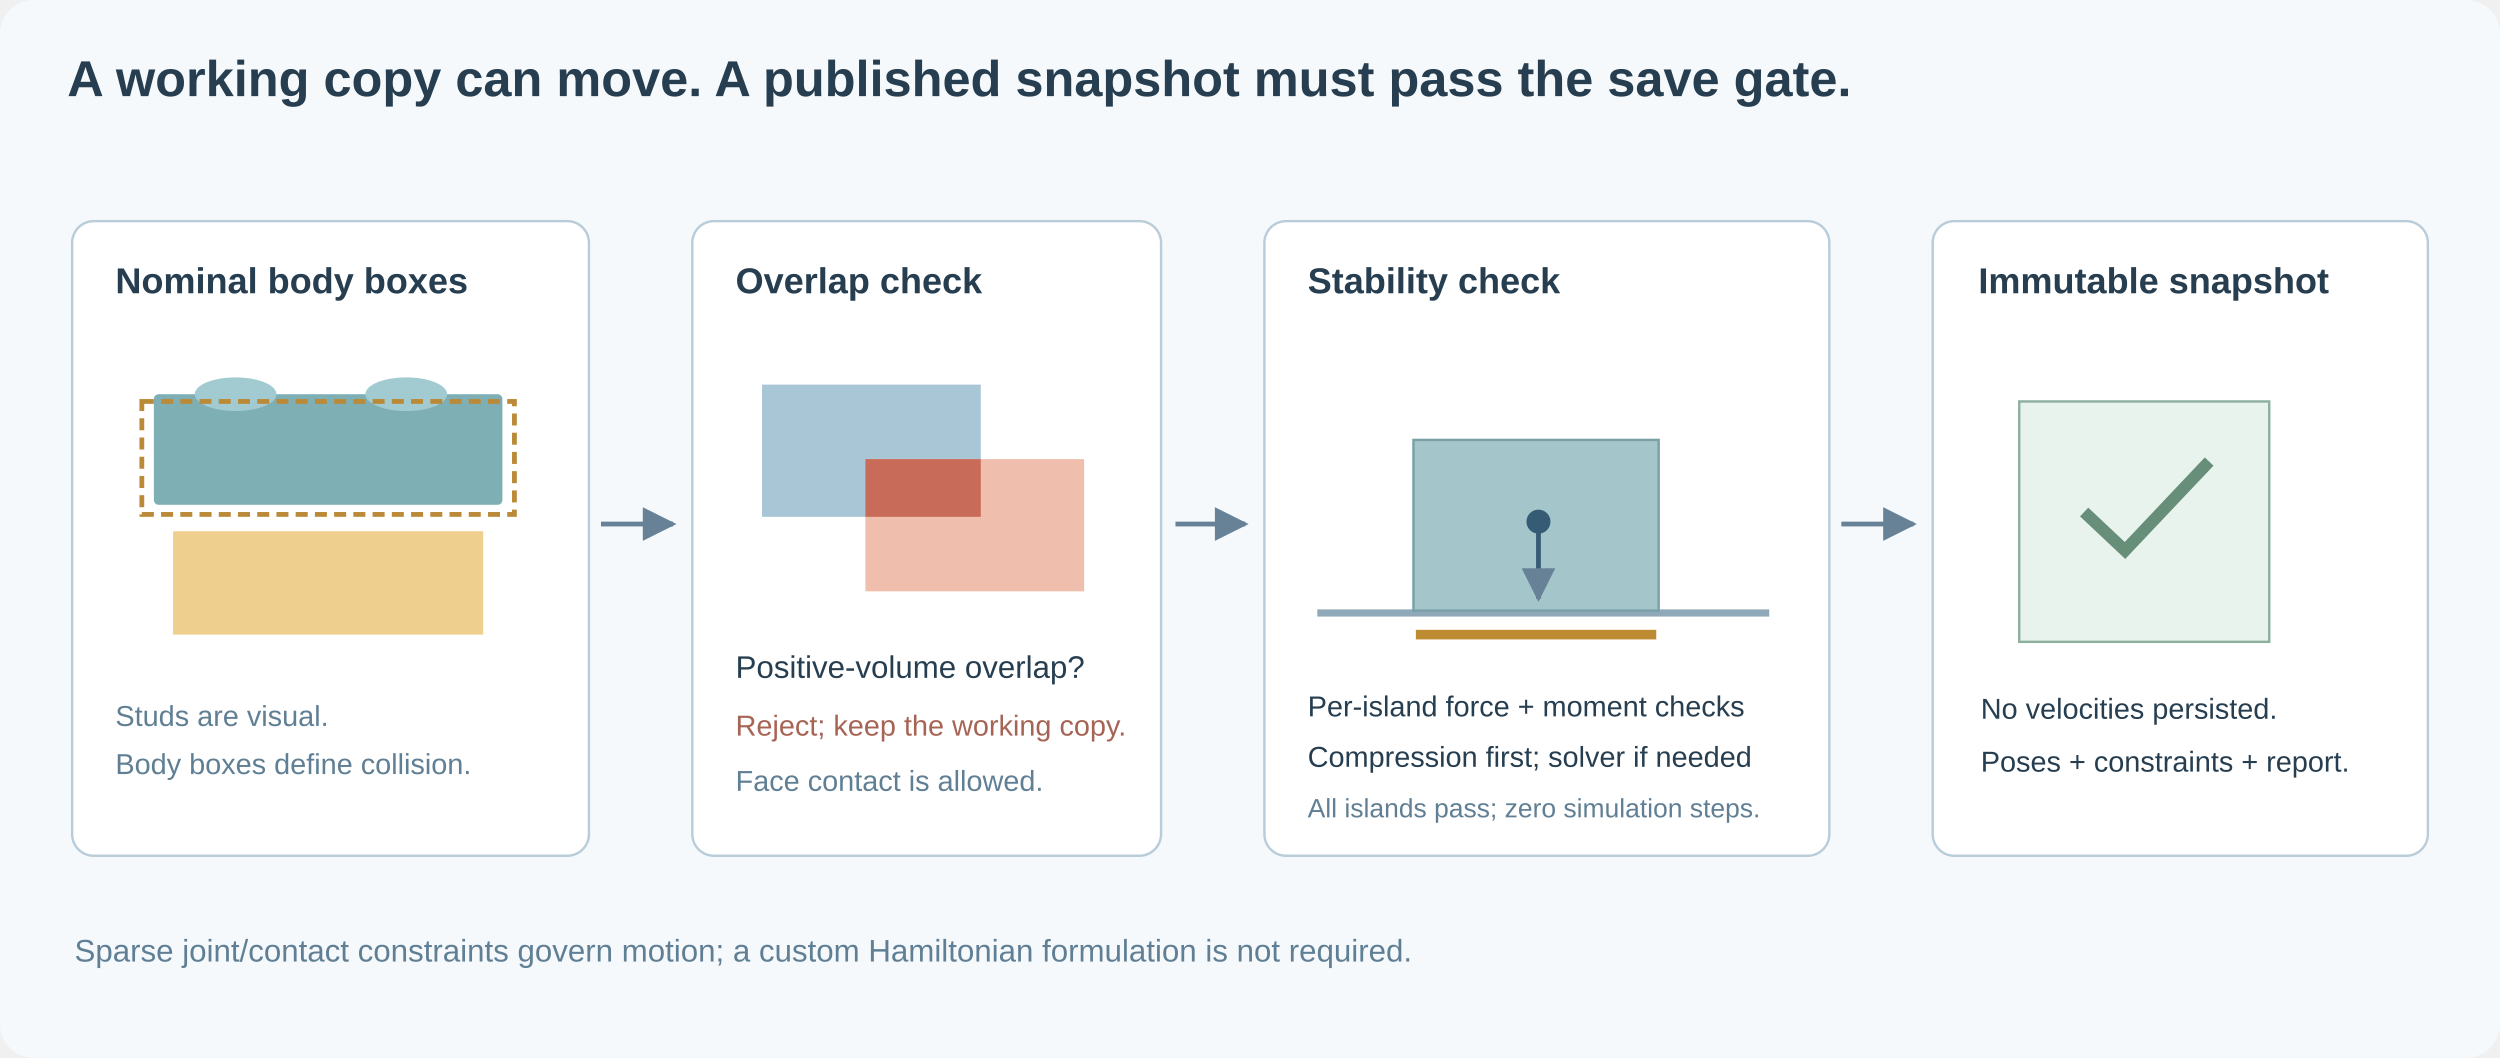
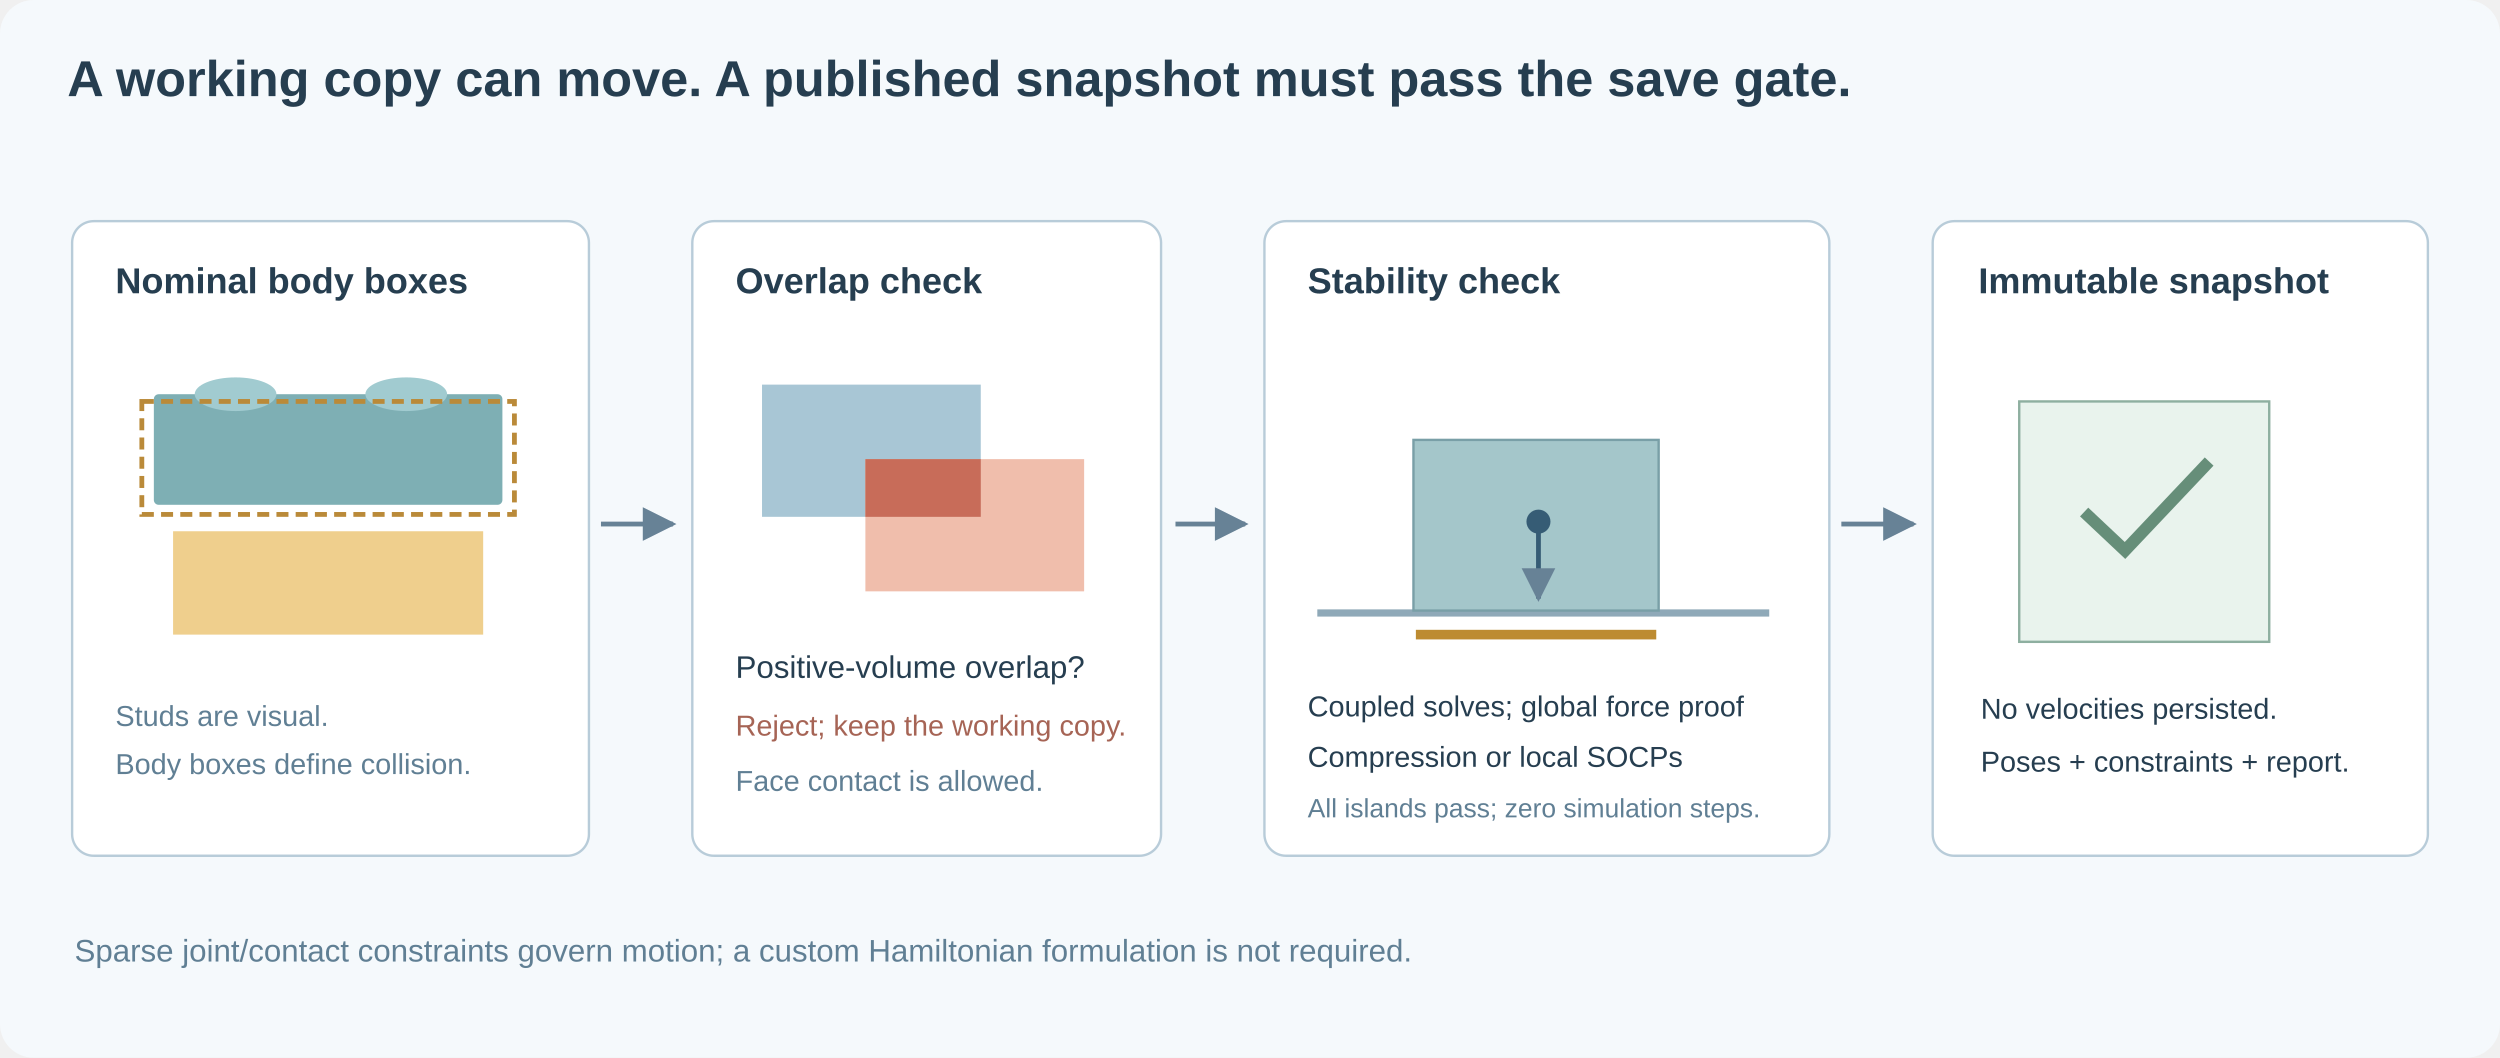
<svg xmlns="http://www.w3.org/2000/svg" width="1040" height="440" viewBox="0 0 1040 440" role="img" aria-labelledby="title desc">
  <defs>
    <marker id="a" viewBox="0 0 10 10" refX="9" refY="5" markerWidth="7" markerHeight="7" orient="auto-start-reverse">
      <path d="M0 0L10 5L0 10Z" fill="#678296" />
    </marker>
  </defs>
  <rect width="1040" height="440" rx="14" fill="#f5f9fc" />
  <g font-family="Arial,sans-serif" fill="#263e50">
    <text x="28" y="40" font-size="21" font-weight="bold">A working copy can move. A published snapshot must pass the save gate.</text>
    <g stroke="#b8ccd9" fill="white">
      <rect x="30" y="92" width="215" height="264" rx="9" />
      <rect x="288" y="92" width="195" height="264" rx="9" />
      <rect x="526" y="92" width="235" height="264" rx="9" />
      <rect x="804" y="92" width="206" height="264" rx="9" />
    </g>
    <g font-size="15" font-weight="bold">
      <text x="48" y="122">Nominal body boxes</text>
      <text x="306" y="122">Overlap check</text>
      <text x="544" y="122">Stability check</text>
      <text x="823" y="122">Immutable snapshot</text>
    </g>
    <g transform="translate(64 164)">
      <rect width="145" height="46" rx="2" fill="#7eafb4" />
      <ellipse cx="34" cy="0" rx="17" ry="7" fill="#a1cbd0" />
      <ellipse cx="105" cy="0" rx="17" ry="7" fill="#a1cbd0" />
      <path d="M-5 3H150V50H-5Z" fill="none" stroke="#ba8a39" stroke-width="2" stroke-dasharray="5 3" />
      <rect x="8" y="57" width="129" height="43" fill="#efcf8d" />
    </g>
    <g font-size="12" fill="#607f94">
      <text x="48" y="302">Studs are visual.</text>
      <text x="48" y="322">Body boxes define collision.</text>
    </g>
    <g transform="translate(317 160)">
      <rect x="0" y="0" width="91" height="55" fill="#a8c6d5" />
      <rect x="43" y="31" width="91" height="55" fill="#edb39e" fill-opacity=".85" />
      <rect x="43" y="31" width="48" height="24" fill="#c86c59" />
    </g>
    <text x="306" y="282" font-size="13">Positive-volume overlap?</text>
    <text x="306" y="306" font-size="12" fill="#a66455">Reject; keep the working copy.</text>
    <text x="306" y="329" font-size="12" fill="#607f94">Face contact is allowed.</text>
    <g transform="translate(548 156)">
      <path d="M0 99H188" stroke="#8fa9b8" stroke-width="3" />
      <path d="M40 27H142V98H40Z" fill="#a4c6ca" stroke="#799fa7" />
      <circle cx="92" cy="61" r="5" fill="#365c75" />
      <path d="M92 65V93" stroke="#365c75" stroke-width="2" marker-end="url(#a)" />
      <path d="M41 108H141" stroke="#bd8b31" stroke-width="4" />
    </g>
-     <text x="544" y="298" font-size="12">Per-island force + moment checks</text>
-     <text x="544" y="319" font-size="12">Compression first; solver if needed</text>
+     <text x="544" y="298" font-size="12">Coupled solves; global force proof</text>
+     <text x="544" y="319" font-size="12">Compression or local SOCPs</text>
    <text x="544" y="340" font-size="11" fill="#607f94">All islands pass; zero simulation steps.</text>
    <g transform="translate(840 167)">
      <path d="M0 0H104V100H0Z" fill="#e9f3ed" stroke="#8eafa0" />
      <path d="M27 46L44 62L79 25" fill="none" stroke="#668e79" stroke-width="5" />
    </g>
    <text x="824" y="299" font-size="12">No velocities persisted.</text>
    <text x="824" y="321" font-size="12">Poses + constraints + report.</text>
    <g stroke="#678296" stroke-width="2" marker-end="url(#a)">
      <path d="M250 218H280" />
      <path d="M489 218H518" />
      <path d="M766 218H796" />
    </g>
    <text x="31" y="400" font-size="13" fill="#607f94">Sparse joint/contact constraints govern motion; a custom Hamiltonian formulation is not required.</text>
  </g>
</svg>
